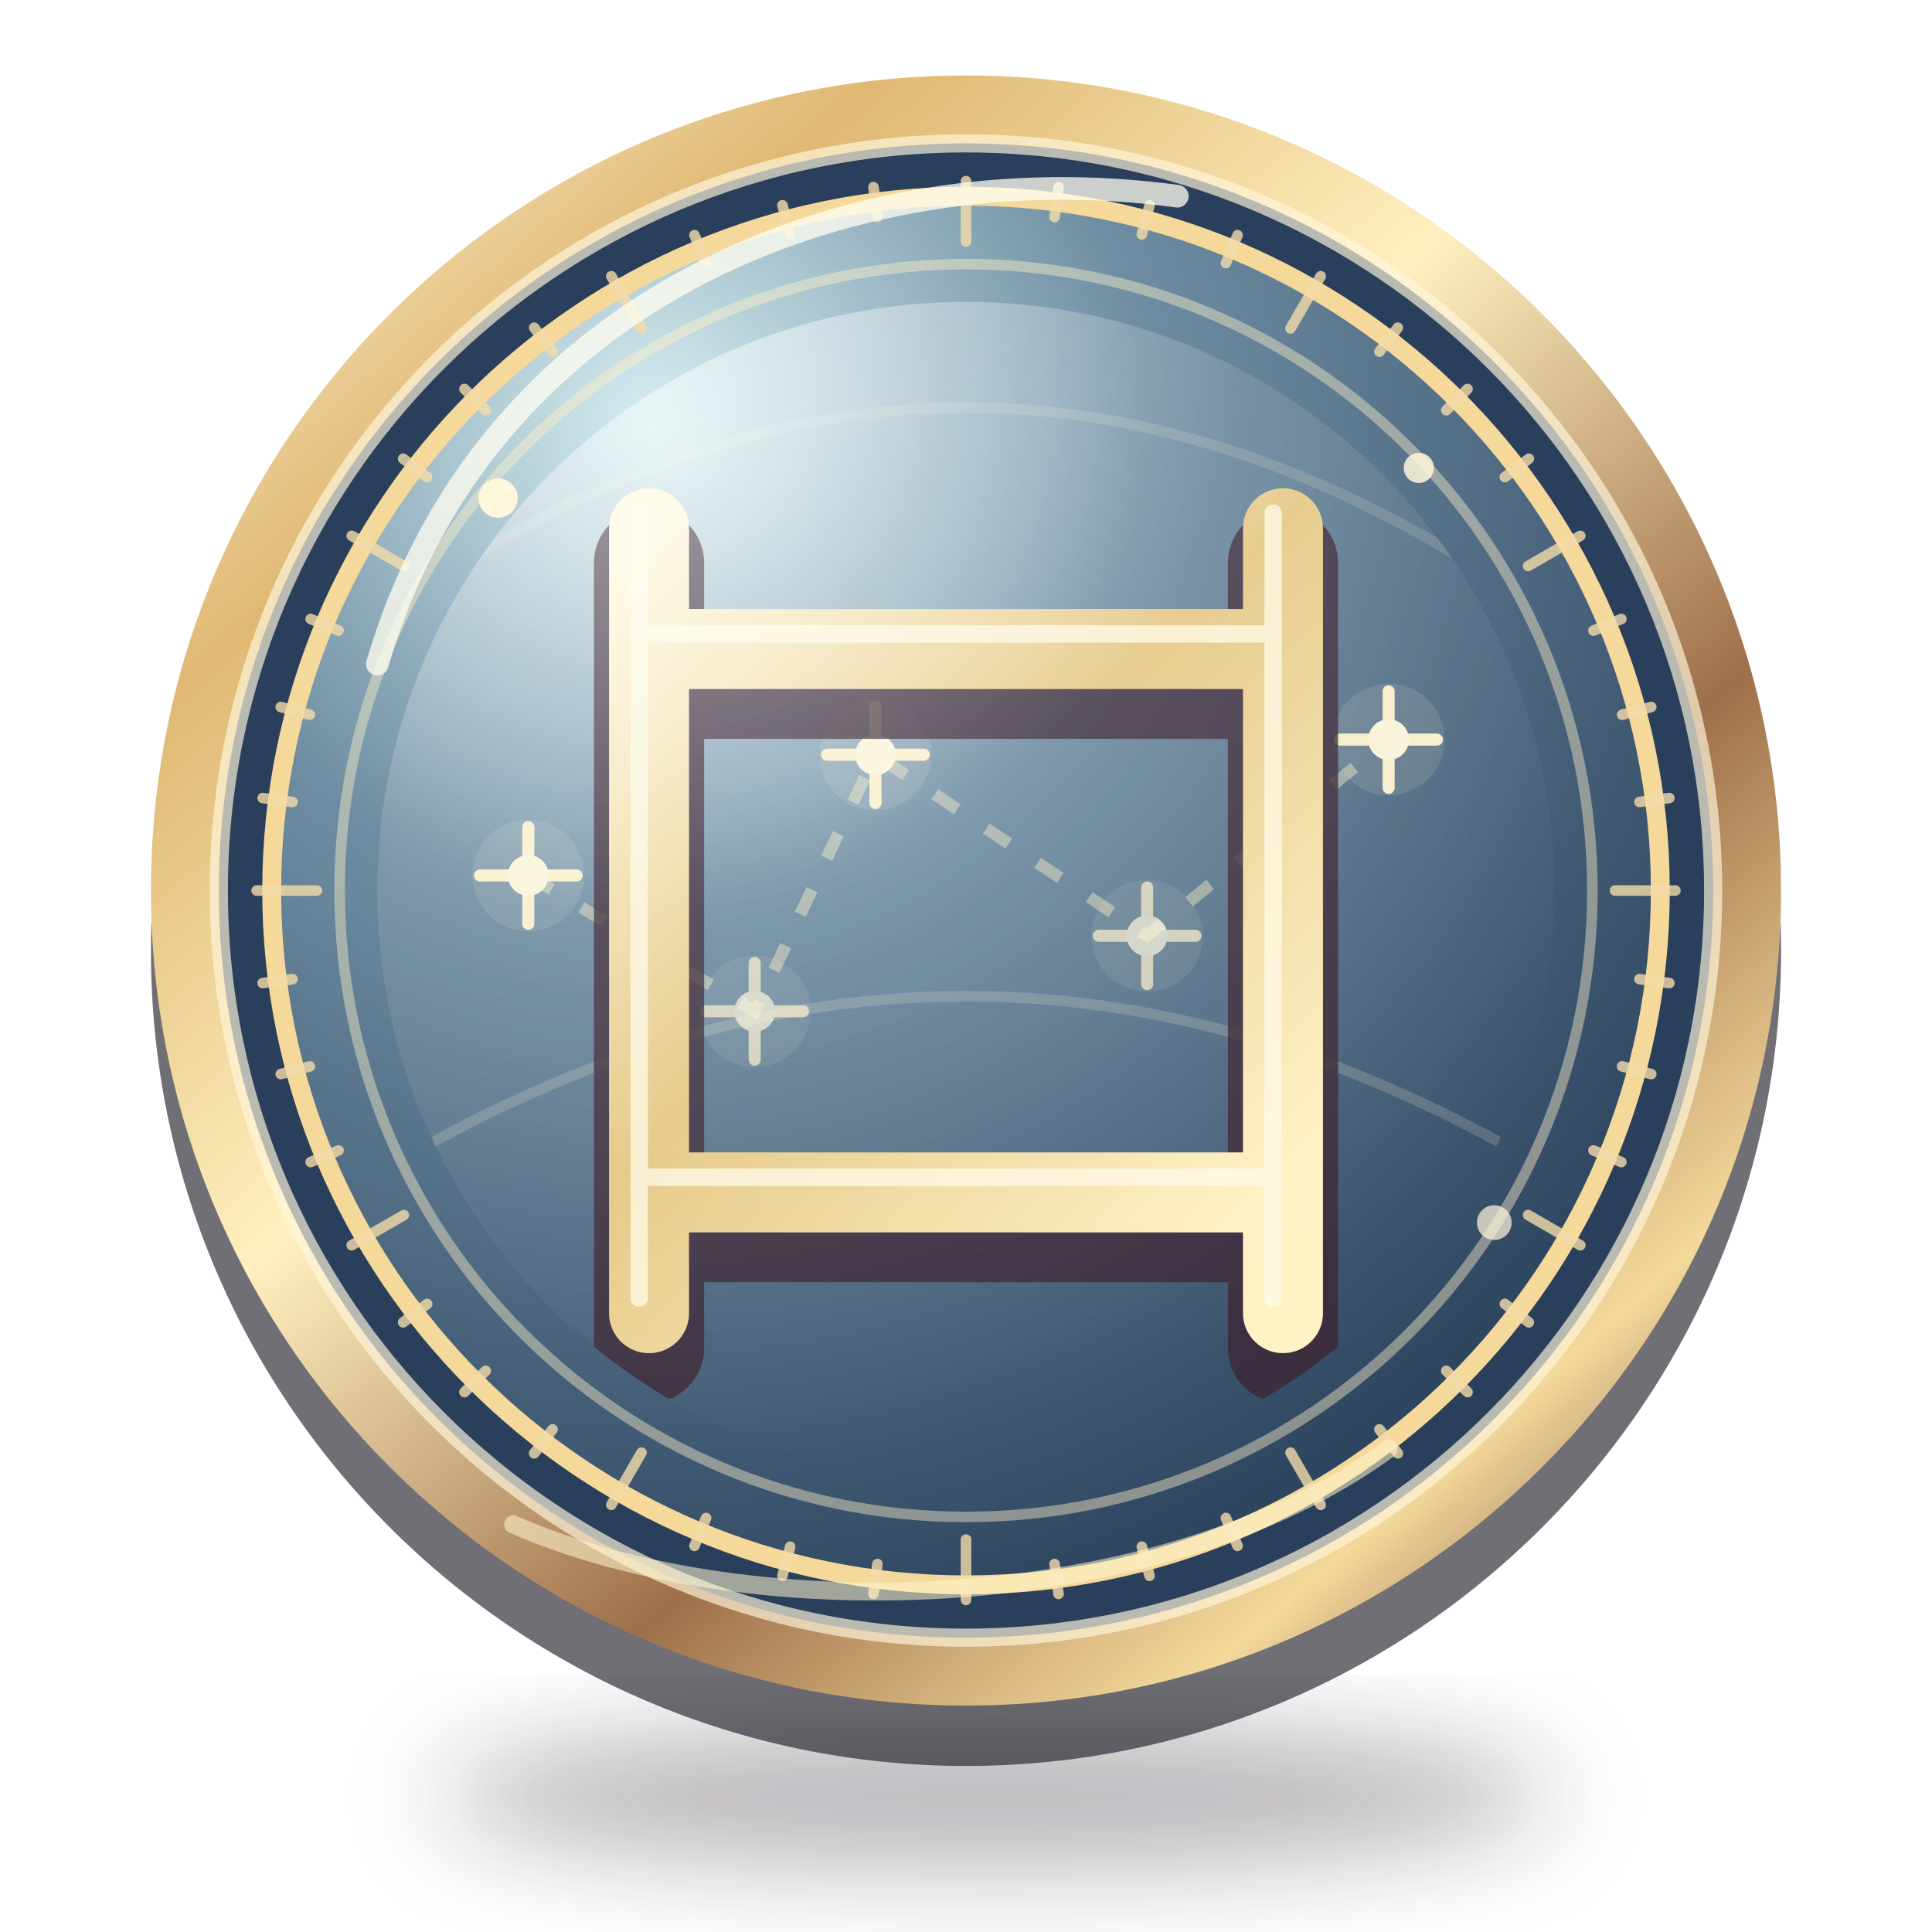
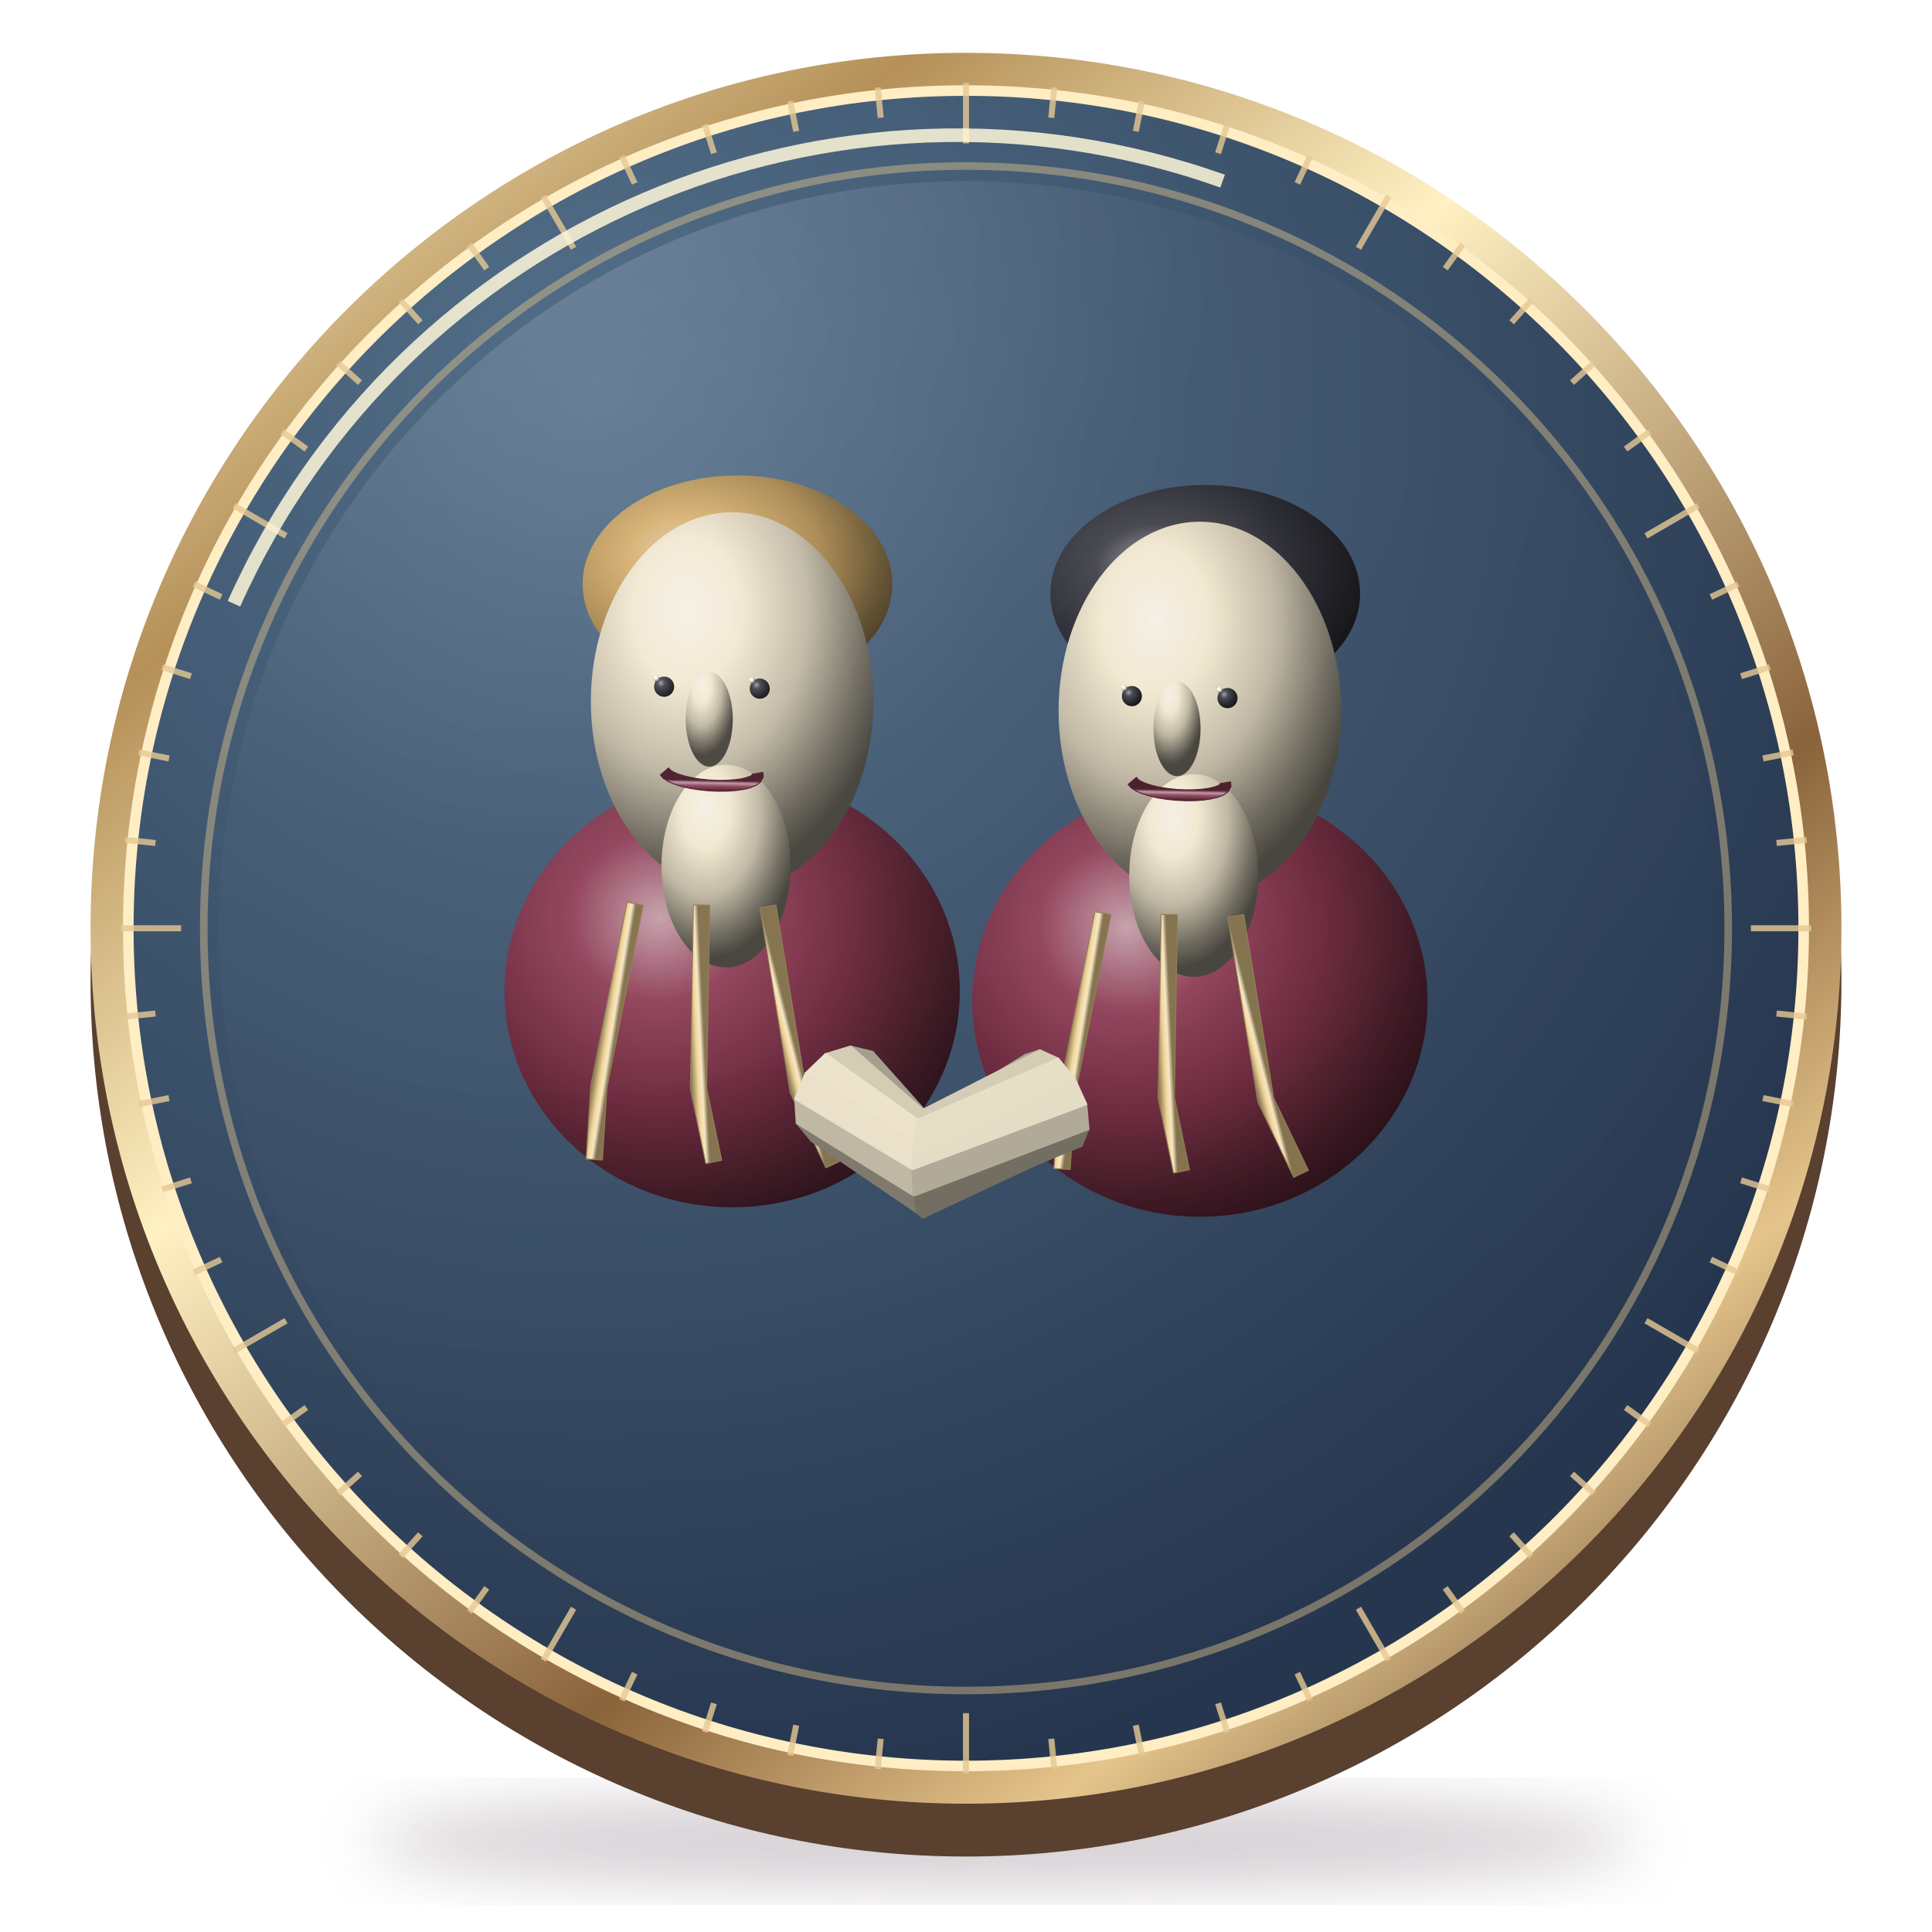
- <svg xmlns="http://www.w3.org/2000/svg" viewBox="0 0 128 128" role="img" aria-labelledby="seal-dvini-title seal-dvini-desc">
+ <svg xmlns="http://www.w3.org/2000/svg" viewBox="0 0 256 256" role="img" aria-labelledby="sculpt-dvini-title">
  <defs>
-     <radialGradient id="seal-dvini-sky" cx=".28" cy=".17" r=".92">
-       <stop stop-color="#d7eef1" />
-       <stop offset=".38" stop-color="#6e8da2" />
-       <stop offset="1" stop-color="#293f5b" />
+     <linearGradient id="sculpt-dvini-metal" x1=".1" y1="0" x2=".9" y2="1">
+       <stop stop-color="#f8e9bb" />
+       <stop offset=".18" stop-color="#b59058" />
+       <stop offset=".38" stop-color="#fff1c3" />
+       <stop offset=".67" stop-color="#8a633b" />
+       <stop offset=".83" stop-color="#e5c58b" />
+       <stop offset="1" stop-color="#5a402f" />
+     </linearGradient>
+     <radialGradient id="sculpt-dvini-face" cx=".28" cy=".18" r=".85">
+       <stop stop-color="#536f89" />
+       <stop offset="1" stop-color="#26364e" />
    </radialGradient>
-     <linearGradient id="seal-dvini-rim" x1=".05" y1=".02" x2=".9" y2="1">
-       <stop stop-color="#fff4d5" />
-       <stop offset=".19" stop-color="#dfb873" />
-       <stop offset=".42" stop-color="#fff0bf" />
-       <stop offset=".67" stop-color="#9e704a" />
-       <stop offset=".86" stop-color="#f4d99b" />
-       <stop offset="1" stop-color="#704437" />
-     </linearGradient>
-     <linearGradient id="seal-dvini-glyph" x1="0" y1="0" x2=".8" y2="1">
-       <stop stop-color="#fff9de" />
-       <stop offset=".48" stop-color="#e4c783" />
-       <stop offset="1" stop-color="#fff2c5" />
-     </linearGradient>
-     <radialGradient id="seal-dvini-shine" cx=".24" cy=".04" r=".92">
-       <stop stop-color="#fff" stop-opacity=".55" />
-       <stop offset=".52" stop-color="#fff" stop-opacity=".11" />
+     <radialGradient id="sculpt-dvini-glass" cx=".22" cy="0" r="1">
+       <stop stop-color="#fff" stop-opacity=".16" />
+       <stop offset=".45" stop-color="#fff" stop-opacity=".025" />
      <stop offset="1" stop-color="#fff" stop-opacity="0" />
    </radialGradient>
-     <filter id="seal-dvini-shadow" x="-.35" y="-.3" width="1.7" height="1.8">
-       <feGaussianBlur stdDeviation="3.2" />
+     <filter id="sculpt-dvini-blur">
+       <feGaussianBlur stdDeviation="4" />
    </filter>
-     <clipPath id="seal-dvini-clip">
-       <circle cx="64" cy="59" r="39" />
-     </clipPath>
  </defs>
-   <ellipse cx="66" cy="119" rx="37" ry="5" fill="#1d1721" opacity=".3" filter="url(#seal-dvini-shadow)" />
-   <circle cx="64" cy="63" r="54" fill="#171721" opacity=".62" />
-   <circle cx="64" cy="59" r="54" fill="url(#seal-dvini-rim)" />
-   <circle cx="64" cy="59" r="49.5" fill="#293f5b" stroke="#fff6db" stroke-opacity=".67" stroke-width="1.2" />
-   <circle cx="64" cy="59" r="46" fill="url(#seal-dvini-sky)" stroke="#f5d99a" stroke-width="1.25" />
-   <circle cx="64" cy="59" r="41.5" fill="none" stroke="#fff3c9" stroke-opacity=".43" stroke-width=".7" />
-   <g fill="none" stroke="#f4dca9" stroke-width=".7" stroke-opacity=".8" stroke-linecap="round">
-     <path d="M64.00 16.00L64.00 12.00" />
-     <path d="M69.87 14.38L70.13 12.40" />
-     <path d="M75.65 15.53L76.16 13.60" />
-     <path d="M81.22 17.43L81.99 15.58" />
-     <path d="M85.50 21.76L87.50 18.30" />
-     <path d="M91.39 23.30L92.61 21.71" />
-     <path d="M95.82 27.18L97.23 25.77" />
-     <path d="M99.70 31.61L101.29 30.39" />
-     <path d="M101.24 37.50L104.70 35.50" />
-     <path d="M105.57 41.78L107.42 41.01" />
-     <path d="M107.47 47.35L109.40 46.84" />
-     <path d="M108.62 53.13L110.60 52.87" />
-     <path d="M107.00 59.00L111.00 59.00" />
-     <path d="M108.62 64.87L110.60 65.13" />
-     <path d="M107.47 70.65L109.40 71.16" />
-     <path d="M105.57 76.22L107.42 76.99" />
-     <path d="M101.24 80.50L104.70 82.50" />
-     <path d="M99.70 86.39L101.29 87.61" />
-     <path d="M95.82 90.82L97.23 92.23" />
-     <path d="M91.39 94.70L92.61 96.29" />
-     <path d="M85.50 96.24L87.50 99.70" />
-     <path d="M81.22 100.57L81.99 102.42" />
-     <path d="M75.65 102.47L76.16 104.40" />
-     <path d="M69.87 103.62L70.13 105.60" />
-     <path d="M64.00 102.00L64.00 106.00" />
-     <path d="M58.13 103.62L57.87 105.60" />
-     <path d="M52.35 102.47L51.84 104.40" />
-     <path d="M46.78 100.57L46.01 102.42" />
-     <path d="M42.50 96.24L40.50 99.70" />
-     <path d="M36.61 94.70L35.39 96.29" />
-     <path d="M32.18 90.82L30.77 92.23" />
-     <path d="M28.30 86.39L26.71 87.61" />
-     <path d="M26.76 80.50L23.30 82.50" />
-     <path d="M22.43 76.22L20.58 76.99" />
-     <path d="M20.53 70.65L18.60 71.16" />
-     <path d="M19.38 64.87L17.40 65.13" />
-     <path d="M21.00 59.00L17.00 59.00" />
-     <path d="M19.38 53.13L17.40 52.87" />
-     <path d="M20.53 47.35L18.60 46.84" />
-     <path d="M22.43 41.78L20.58 41.01" />
-     <path d="M26.76 37.50L23.30 35.50" />
-     <path d="M28.30 31.61L26.71 30.39" />
-     <path d="M32.18 27.18L30.77 25.77" />
-     <path d="M36.61 23.30L35.39 21.71" />
-     <path d="M42.50 21.76L40.50 18.30" />
-     <path d="M46.78 17.43L46.01 15.58" />
-     <path d="M52.35 15.53L51.84 13.60" />
-     <path d="M58.13 14.38L57.87 12.40" />
+   <ellipse cx="133" cy="244" rx="84" ry="7" fill="#493345" opacity=".22" filter="url(#sculpt-dvini-blur)" />
+   <circle cx="128" cy="130" r="116" fill="#59402f" />
+   <circle cx="128" cy="123" r="116" fill="url(#sculpt-dvini-metal)" />
+   <circle cx="128" cy="123" r="111" fill="url(#sculpt-dvini-face)" stroke="#ffedc4" stroke-width="1.4" />
+   <circle cx="128" cy="123" r="101" fill="none" stroke="#dfc18c" stroke-opacity=".45" />
+   <g fill="none" stroke="#e6c994" stroke-width=".8" opacity=".8">
+     <path d="M128.0 19.0L128.0 11.0" />
+     <path d="M139.3 15.6L139.7 11.6" />
+     <path d="M150.5 17.4L151.3 13.4" />
+     <path d="M161.4 20.3L162.6 16.5" />
+     <path d="M171.9 24.3L173.6 20.7" />
+     <path d="M180.0 32.9L184.0 26.0" />
+     <path d="M191.5 35.6L193.8 32.4" />
+     <path d="M200.3 42.7L202.9 39.8" />
+     <path d="M208.3 50.7L211.2 48.1" />
+     <path d="M215.4 59.5L218.6 57.2" />
+     <path d="M218.1 71.0L225.0 67.0" />
+     <path d="M226.7 79.1L230.3 77.4" />
+     <path d="M230.7 89.6L234.5 88.4" />
+     <path d="M233.6 100.5L237.6 99.7" />
+     <path d="M235.4 111.7L239.4 111.3" />
+     <path d="M232.0 123.0L240.0 123.0" />
+     <path d="M235.4 134.3L239.4 134.7" />
+     <path d="M233.6 145.5L237.6 146.3" />
+     <path d="M230.7 156.4L234.5 157.6" />
+     <path d="M226.7 166.9L230.3 168.6" />
+     <path d="M218.1 175.0L225.0 179.0" />
+     <path d="M215.4 186.5L218.6 188.8" />
+     <path d="M208.3 195.3L211.2 197.9" />
+     <path d="M200.3 203.3L202.9 206.2" />
+     <path d="M191.5 210.4L193.8 213.6" />
+     <path d="M180.0 213.1L184.0 220.0" />
+     <path d="M171.9 221.7L173.6 225.3" />
+     <path d="M161.4 225.7L162.6 229.5" />
+     <path d="M150.5 228.6L151.3 232.6" />
+     <path d="M139.3 230.4L139.7 234.4" />
+     <path d="M128.0 227.0L128.0 235.0" />
+     <path d="M116.7 230.4L116.3 234.4" />
+     <path d="M105.5 228.6L104.7 232.6" />
+     <path d="M94.6 225.7L93.4 229.5" />
+     <path d="M84.1 221.7L82.4 225.3" />
+     <path d="M76.0 213.1L72.0 220.0" />
+     <path d="M64.5 210.4L62.2 213.6" />
+     <path d="M55.7 203.3L53.1 206.2" />
+     <path d="M47.7 195.3L44.8 197.9" />
+     <path d="M40.6 186.5L37.4 188.8" />
+     <path d="M37.9 175.0L31.0 179.0" />
+     <path d="M29.3 166.9L25.7 168.6" />
+     <path d="M25.3 156.4L21.5 157.6" />
+     <path d="M22.4 145.5L18.4 146.3" />
+     <path d="M20.6 134.3L16.6 134.7" />
+     <path d="M24.0 123.0L16.0 123.0" />
+     <path d="M20.6 111.7L16.6 111.3" />
+     <path d="M22.4 100.5L18.4 99.7" />
+     <path d="M25.3 89.6L21.5 88.4" />
+     <path d="M29.3 79.1L25.7 77.4" />
+     <path d="M37.9 71.0L31.0 67.0" />
+     <path d="M40.6 59.5L37.4 57.2" />
+     <path d="M47.7 50.7L44.8 48.1" />
+     <path d="M55.7 42.7L53.1 39.8" />
+     <path d="M64.5 35.6L62.2 32.4" />
+     <path d="M76.0 32.9L72.0 26.0" />
+     <path d="M84.1 24.3L82.4 20.7" />
+     <path d="M94.6 20.3L93.4 16.5" />
+     <path d="M105.5 17.4L104.7 13.4" />
+     <path d="M116.7 15.6L116.3 11.6" />
  </g>
-   <g clip-path="url(#seal-dvini-clip)">
-     <path d="M20 81 Q64 51 108 81" fill="none" stroke="#fff5d6" stroke-opacity=".18" stroke-width=".7" />
-     <path d="M28 39 Q64 15 100 39" fill="none" stroke="#fff5d6" stroke-opacity=".15" stroke-width=".7" />
-     <polyline points="35,58 50,67 58,50 76,62 92,49" fill="none" stroke="#fff0c5" stroke-opacity=".42" stroke-width=".8" stroke-dasharray="1.8 2.3" />
-     <g transform="translate(35 58)" opacity=".96">
-       <path d="M0 -3.2V3.2M-3.2 0H3.2" stroke="#fff2cb" stroke-width=".8" stroke-linecap="round" />
-       <circle r="1.35" fill="#fff8dc" />
-       <circle r="3.7" fill="#fff8dc" opacity=".12" />
-     </g>
-     <g transform="translate(50 67)" opacity=".72">
-       <path d="M0 -3.2V3.2M-3.2 0H3.2" stroke="#fff2cb" stroke-width=".8" stroke-linecap="round" />
-       <circle r="1.35" fill="#fff8dc" />
-       <circle r="3.7" fill="#fff8dc" opacity=".12" />
-     </g>
-     <g transform="translate(58 50)" opacity=".96">
-       <path d="M0 -3.2V3.2M-3.2 0H3.2" stroke="#fff2cb" stroke-width=".8" stroke-linecap="round" />
-       <circle r="1.35" fill="#fff8dc" />
-       <circle r="3.7" fill="#fff8dc" opacity=".12" />
-     </g>
-     <g transform="translate(76 62)" opacity=".72">
-       <path d="M0 -3.2V3.2M-3.2 0H3.2" stroke="#fff2cb" stroke-width=".8" stroke-linecap="round" />
-       <circle r="1.35" fill="#fff8dc" />
-       <circle r="3.7" fill="#fff8dc" opacity=".12" />
-     </g>
-     <g transform="translate(92 49)" opacity=".96">
-       <path d="M0 -3.2V3.2M-3.2 0H3.2" stroke="#fff2cb" stroke-width=".8" stroke-linecap="round" />
-       <circle r="1.35" fill="#fff8dc" />
-       <circle r="3.7" fill="#fff8dc" opacity=".12" />
-     </g>
-     <path d="M43 35 V87 M85 35 V87 M43 43 H85 M43 79 H85" transform="translate(0 2.3)" fill="none" stroke="#3c2735" stroke-opacity=".8" stroke-width="7.3" stroke-linecap="round" stroke-linejoin="round" />
-     <path d="M43 35 V87 M85 35 V87 M43 43 H85 M43 79 H85" fill="none" stroke="url(#seal-dvini-glyph)" stroke-width="5.3" stroke-linecap="round" stroke-linejoin="round" />
-     <path d="M43 35 V87 M85 35 V87 M43 43 H85 M43 79 H85" transform="translate(-.65 -1)" fill="none" stroke="#fffbe7" stroke-opacity=".76" stroke-width="1.15" stroke-linecap="round" stroke-linejoin="round" />
-     <circle cx="64" cy="59" r="43" fill="url(#seal-dvini-shine)" />
+   <g>
+     <defs>
+       <radialGradient id="dvini-surface-0" gradientUnits="userSpaceOnUse" cx="87.36" cy="121.02" r="44.65" gradientTransform="translate(0 6.595264) scale(1 0.9497809)">
+         <stop stop-color="#c6a1ac" />
+         <stop offset=".26" stop-color="#92445c" />
+         <stop offset=".58" stop-color="#6c293d" />
+         <stop offset=".85" stop-color="#3e1823" />
+         <stop offset="1" stop-color="#280f17" />
+       </radialGradient>
+       <radialGradient id="dvini-surface-1" gradientUnits="userSpaceOnUse" cx="93.47" cy="109.93" r="12.65" gradientTransform="translate(0 -65.55191) scale(1 1.57121)">
+         <stop stop-color="#f5f0e5" />
+         <stop offset=".26" stop-color="#f2e8d1" />
+         <stop offset=".58" stop-color="#bfb7a3" />
+         <stop offset=".85" stop-color="#6e695e" />
+         <stop offset="1" stop-color="#46433c" />
+       </radialGradient>
+       <radialGradient id="dvini-surface-2" gradientUnits="userSpaceOnUse" cx="91.02" cy="83.91" r="27.71" gradientTransform="translate(0 -31.43835) scale(1 1.338317)">
+         <stop stop-color="#f5f0e5" />
+         <stop offset=".26" stop-color="#f2e8d1" />
+         <stop offset=".58" stop-color="#bfb7a3" />
+         <stop offset=".85" stop-color="#6e695e" />
+         <stop offset="1" stop-color="#46433c" />
+       </radialGradient>
+       <radialGradient id="dvini-surface-3" gradientUnits="userSpaceOnUse" cx="91.16" cy="72.21" r="30.36" gradientTransform="translate(0 23.09569) scale(1 0.7015731)">
+         <stop stop-color="#e7d4b4" />
+         <stop offset=".26" stop-color="#d4ad6c" />
+         <stop offset=".58" stop-color="#a6844b" />
+         <stop offset=".85" stop-color="#5f4c2b" />
+         <stop offset="1" stop-color="#3d301c" />
+       </radialGradient>
+       <radialGradient id="dvini-surface-4" gradientUnits="userSpaceOnUse" cx="92.98" cy="93.06" r="4.62" gradientTransform="translate(0 -96.08605) scale(1 2.008123)">
+         <stop stop-color="#f5f0e5" />
+         <stop offset=".26" stop-color="#f2e8d1" />
+         <stop offset=".58" stop-color="#bfb7a3" />
+         <stop offset=".85" stop-color="#6e695e" />
+         <stop offset="1" stop-color="#46433c" />
+       </radialGradient>
+       <radialGradient id="dvini-surface-5" gradientUnits="userSpaceOnUse" cx="87.58" cy="90.51" r="1.97" gradientTransform="translate(0 -0.97036) scale(1 1.010665)">
+         <stop stop-color="#a2a2a6" />
+         <stop offset=".26" stop-color="#46464f" />
+         <stop offset=".58" stop-color="#2b2b33" />
+         <stop offset=".85" stop-color="#18181d" />
+         <stop offset="1" stop-color="#101013" />
+       </radialGradient>
+       <radialGradient id="dvini-surface-6" gradientUnits="userSpaceOnUse" cx="86.87" cy="89.76" r="0.59" gradientTransform="translate(0 -0.8781228) scale(1 1.009767)">
+         <stop stop-color="#fffbf0" />
+         <stop offset=".26" stop-color="#ffffe7" />
+         <stop offset=".58" stop-color="#d1cbb6" />
+         <stop offset=".85" stop-color="#787468" />
+         <stop offset="1" stop-color="#4d4a43" />
+       </radialGradient>
+       <radialGradient id="dvini-surface-7" gradientUnits="userSpaceOnUse" cx="100.24" cy="90.76" r="1.97" gradientTransform="translate(0 -0.973094) scale(1 1.010665)">
+         <stop stop-color="#a2a2a6" />
+         <stop offset=".26" stop-color="#46464f" />
+         <stop offset=".58" stop-color="#2b2b33" />
+         <stop offset=".85" stop-color="#18181d" />
+         <stop offset="1" stop-color="#101013" />
+       </radialGradient>
+       <radialGradient id="dvini-surface-8" gradientUnits="userSpaceOnUse" cx="99.53" cy="90.02" r="0.59" gradientTransform="translate(0 -0.8806267) scale(1 1.009767)">
+         <stop stop-color="#fffbf0" />
+         <stop offset=".26" stop-color="#ffffe7" />
+         <stop offset=".58" stop-color="#d1cbb6" />
+         <stop offset=".85" stop-color="#787468" />
+         <stop offset="1" stop-color="#4d4a43" />
+       </radialGradient>
+       <radialGradient id="dvini-surface-9" gradientUnits="userSpaceOnUse" cx="149.34" cy="122.27" r="44.65" gradientTransform="translate(0 6.658253) scale(1 0.9497809)">
+         <stop stop-color="#c6a1ac" />
+         <stop offset=".26" stop-color="#92445c" />
+         <stop offset=".58" stop-color="#6c293d" />
+         <stop offset=".85" stop-color="#3e1823" />
+         <stop offset="1" stop-color="#280f17" />
+       </radialGradient>
+       <radialGradient id="dvini-surface-10" gradientUnits="userSpaceOnUse" cx="155.44" cy="111.18" r="12.65" gradientTransform="translate(0 -66.26838) scale(1 1.57121)">
+         <stop stop-color="#f5f0e5" />
+         <stop offset=".26" stop-color="#f2e8d1" />
+         <stop offset=".58" stop-color="#bfb7a3" />
+         <stop offset=".85" stop-color="#6e695e" />
+         <stop offset="1" stop-color="#46433c" />
+       </radialGradient>
+       <radialGradient id="dvini-surface-11" gradientUnits="userSpaceOnUse" cx="153.00" cy="85.16" r="27.71" gradientTransform="translate(0 -31.8627) scale(1 1.338317)">
+         <stop stop-color="#f5f0e5" />
+         <stop offset=".26" stop-color="#f2e8d1" />
+         <stop offset=".58" stop-color="#bfb7a3" />
+         <stop offset=".85" stop-color="#6e695e" />
+         <stop offset="1" stop-color="#46433c" />
+       </radialGradient>
+       <radialGradient id="dvini-surface-12" gradientUnits="userSpaceOnUse" cx="153.14" cy="73.46" r="30.36" gradientTransform="translate(0 23.47001) scale(1 0.7015731)">
+         <stop stop-color="#a2a2a6" />
+         <stop offset=".26" stop-color="#46464f" />
+         <stop offset=".58" stop-color="#2b2b33" />
+         <stop offset=".85" stop-color="#18181d" />
+         <stop offset="1" stop-color="#101013" />
+       </radialGradient>
+       <radialGradient id="dvini-surface-13" gradientUnits="userSpaceOnUse" cx="154.96" cy="94.31" r="4.62" gradientTransform="translate(0 -97.35053) scale(1 2.008123)">
+         <stop stop-color="#f5f0e5" />
+         <stop offset=".26" stop-color="#f2e8d1" />
+         <stop offset=".58" stop-color="#bfb7a3" />
+         <stop offset=".85" stop-color="#6e695e" />
+         <stop offset="1" stop-color="#46433c" />
+       </radialGradient>
+       <radialGradient id="dvini-surface-14" gradientUnits="userSpaceOnUse" cx="149.56" cy="91.76" r="1.97" gradientTransform="translate(0 -0.9837365) scale(1 1.010665)">
+         <stop stop-color="#a2a2a6" />
+         <stop offset=".26" stop-color="#46464f" />
+         <stop offset=".58" stop-color="#2b2b33" />
+         <stop offset=".85" stop-color="#18181d" />
+         <stop offset="1" stop-color="#101013" />
+       </radialGradient>
+       <radialGradient id="dvini-surface-15" gradientUnits="userSpaceOnUse" cx="148.85" cy="91.02" r="0.59" gradientTransform="translate(0 -0.8903735) scale(1 1.009767)">
+         <stop stop-color="#fffbf0" />
+         <stop offset=".26" stop-color="#ffffe7" />
+         <stop offset=".58" stop-color="#d1cbb6" />
+         <stop offset=".85" stop-color="#787468" />
+         <stop offset="1" stop-color="#4d4a43" />
+       </radialGradient>
+       <radialGradient id="dvini-surface-16" gradientUnits="userSpaceOnUse" cx="162.22" cy="92.02" r="1.97" gradientTransform="translate(0 -0.9864705) scale(1 1.010665)">
+         <stop stop-color="#a2a2a6" />
+         <stop offset=".26" stop-color="#46464f" />
+         <stop offset=".58" stop-color="#2b2b33" />
+         <stop offset=".85" stop-color="#18181d" />
+         <stop offset="1" stop-color="#101013" />
+       </radialGradient>
+       <radialGradient id="dvini-surface-17" gradientUnits="userSpaceOnUse" cx="161.51" cy="91.27" r="0.59" gradientTransform="translate(0 -0.8928774) scale(1 1.009767)">
+         <stop stop-color="#fffbf0" />
+         <stop offset=".26" stop-color="#ffffe7" />
+         <stop offset=".58" stop-color="#d1cbb6" />
+         <stop offset=".85" stop-color="#787468" />
+         <stop offset="1" stop-color="#4d4a43" />
+       </radialGradient>
+       <linearGradient id="dvini-tube-0" gradientUnits="userSpaceOnUse" x1="95.137" y1="103.408" x2="95.108" y2="104.844">
+         <stop stop-color="#491c29" />
+         <stop offset=".25" stop-color="#c299a5" />
+         <stop offset=".50" stop-color="#934b61" />
+         <stop offset="1" stop-color="#421926" />
+       </linearGradient>
+       <linearGradient id="dvini-tube-1" gradientUnits="userSpaceOnUse" x1="80.42" y1="144.146" x2="78.293" y2="143.806">
+         <stop stop-color="#83724c" />
+         <stop offset=".25" stop-color="#f7e7c5" />
+         <stop offset=".50" stop-color="#f1d599" />
+         <stop offset="1" stop-color="#786846" />
+       </linearGradient>
+       <linearGradient id="dvini-tube-2" gradientUnits="userSpaceOnUse" x1="93.628" y1="144.191" x2="91.476" y2="144.294">
+         <stop stop-color="#83724c" />
+         <stop offset=".25" stop-color="#f7e7c5" />
+         <stop offset=".50" stop-color="#f1d599" />
+         <stop offset="1" stop-color="#786846" />
+       </linearGradient>
+       <linearGradient id="dvini-tube-3" gradientUnits="userSpaceOnUse" x1="106.792" y1="144.245" x2="104.704" y2="144.774">
+         <stop stop-color="#83724c" />
+         <stop offset=".25" stop-color="#f7e7c5" />
+         <stop offset=".50" stop-color="#f1d599" />
+         <stop offset="1" stop-color="#786846" />
+       </linearGradient>
+       <linearGradient id="dvini-tube-4" gradientUnits="userSpaceOnUse" x1="157.116" y1="104.663" x2="157.087" y2="106.099">
+         <stop stop-color="#491c29" />
+         <stop offset=".25" stop-color="#c299a5" />
+         <stop offset=".50" stop-color="#934b61" />
+         <stop offset="1" stop-color="#421926" />
+       </linearGradient>
+       <linearGradient id="dvini-tube-5" gradientUnits="userSpaceOnUse" x1="142.4" y1="145.4" x2="140.272" y2="145.06">
+         <stop stop-color="#83724c" />
+         <stop offset=".25" stop-color="#f7e7c5" />
+         <stop offset=".50" stop-color="#f1d599" />
+         <stop offset="1" stop-color="#786846" />
+       </linearGradient>
+       <linearGradient id="dvini-tube-6" gradientUnits="userSpaceOnUse" x1="155.607" y1="145.446" x2="153.456" y2="145.548">
+         <stop stop-color="#83724c" />
+         <stop offset=".25" stop-color="#f7e7c5" />
+         <stop offset=".50" stop-color="#f1d599" />
+         <stop offset="1" stop-color="#786846" />
+       </linearGradient>
+       <linearGradient id="dvini-tube-7" gradientUnits="userSpaceOnUse" x1="168.771" y1="145.499" x2="166.683" y2="146.029">
+         <stop stop-color="#83724c" />
+         <stop offset=".25" stop-color="#f7e7c5" />
+         <stop offset=".50" stop-color="#f1d599" />
+         <stop offset="1" stop-color="#786846" />
+       </linearGradient>
+     </defs>
+     <ellipse cx="97.01" cy="131.33" rx="30.17" ry="28.65" fill="url(#dvini-surface-0)" />
+     <ellipse cx="97.72" cy="77.39" rx="20.52" ry="14.39" fill="url(#dvini-surface-3)" />
+     <ellipse cx="97.01" cy="92.93" rx="18.72" ry="25.05" fill="url(#dvini-surface-2)" />
+     <ellipse cx="96.20" cy="114.76" rx="8.55" ry="13.43" fill="url(#dvini-surface-1)" />
+     <ellipse cx="158.99" cy="132.58" rx="30.17" ry="28.65" fill="url(#dvini-surface-9)" />
+     <path d="M88.60 101.75L88.81 102.02L89.21 102.28L89.85 102.56L90.69 102.82L91.68 103.05L92.79 103.23L93.96 103.35L95.14 103.41L96.28 103.40L97.33 103.32L98.25 103.19L98.99 103.01L99.50 102.80L99.73 102.65L99.72 102.69L99.66 102.59L101.08 102.35L101.14 102.94L100.77 103.63L100.17 104.07L99.43 104.38L98.53 104.60L97.49 104.75L96.33 104.83L95.11 104.84L93.85 104.78L92.60 104.65L91.41 104.46L90.31 104.21L89.35 103.90L88.53 103.54L87.88 103.12L87.50 102.68Z" fill="url(#dvini-tube-0)" stroke="#4f1e2d" stroke-width=".13" stroke-linejoin="round" />
+     <ellipse cx="159.70" cy="78.65" rx="20.52" ry="14.39" fill="url(#dvini-surface-12)" />
+     <path d="M85.22 119.96L80.42 144.15L79.82 153.71L77.67 153.57L78.29 143.81L83.10 119.54Z" fill="url(#dvini-tube-1)" stroke="#8f7c53" stroke-width=".13" stroke-linejoin="round" />
+     <ellipse cx="88.00" cy="90.99" rx="1.33" ry="1.34" fill="url(#dvini-surface-5)" />
+     <ellipse cx="158.99" cy="94.18" rx="18.72" ry="25.05" fill="url(#dvini-surface-11)" />
+     <ellipse cx="86.99" cy="89.91" rx="0.40" ry="0.40" fill="url(#dvini-surface-6)" />
+     <path d="M94.03 119.95L93.63 144.19L95.63 153.74L93.52 154.18L91.48 144.29L91.88 119.91Z" fill="url(#dvini-tube-2)" stroke="#8f7c53" stroke-width=".13" stroke-linejoin="round" />
+     <ellipse cx="158.18" cy="116.01" rx="8.55" ry="13.43" fill="url(#dvini-surface-10)" />
+     <ellipse cx="100.67" cy="91.25" rx="1.33" ry="1.34" fill="url(#dvini-surface-7)" />
+     <ellipse cx="93.98" cy="95.31" rx="3.12" ry="6.27" fill="url(#dvini-surface-4)" />
+     <ellipse cx="99.66" cy="90.16" rx="0.40" ry="0.40" fill="url(#dvini-surface-8)" />
+     <path d="M102.82 119.93L106.79 144.25L111.39 153.82L109.44 154.75L104.70 144.77L100.69 120.28Z" fill="url(#dvini-tube-3)" stroke="#8f7c53" stroke-width=".13" stroke-linejoin="round" />
+     <polygon fill="#706b60" stroke="#706b60" stroke-width=".32" stroke-linejoin="round" points="107.5,151.1 121.6,160.7 122.3,161.3 110.5,151.8" />
+     <polygon fill="#a49d8c" stroke="#a49d8c" stroke-width=".32" stroke-linejoin="round" points="115.6,139.4 123.0,147.7 122.3,147.1 112.7,138.7" />
+     <polygon fill="#7d786b" stroke="#7d786b" stroke-width=".32" stroke-linejoin="round" points="105.6,148.8 121.1,158.4 121.6,160.7 107.5,151.1" />
+     <polygon fill="#aba392" stroke="#aba392" stroke-width=".32" stroke-linejoin="round" points="123.0,147.7 135.9,139.8 137.8,139.2 122.3,147.1" />
+     <polygon fill="#d4cbb5" stroke="#d4cbb5" stroke-width=".32" stroke-linejoin="round" points="112.7,138.7 122.3,147.1 121.6,148.4 109.4,139.7" />
+     <polygon fill="#706b60" stroke="#706b60" stroke-width=".32" stroke-linejoin="round" points="121.6,160.7 143.3,151.8 141.3,152.4 122.3,161.3" />
+     <path d="M150.58 103.01L150.79 103.27L151.19 103.53L151.83 103.81L152.67 104.08L153.66 104.31L154.77 104.49L155.94 104.61L157.12 104.66L158.26 104.65L159.31 104.58L160.23 104.44L160.97 104.26L161.48 104.06L161.71 103.90L161.70 103.94L161.64 103.84L163.06 103.60L163.11 104.19L162.75 104.89L162.15 105.33L161.41 105.63L160.51 105.85L159.46 106.01L158.31 106.09L157.09 106.10L155.83 106.04L154.58 105.91L153.39 105.72L152.29 105.46L151.33 105.16L150.51 104.80L149.86 104.37L149.48 103.94Z" fill="url(#dvini-tube-4)" stroke="#4f1e2d" stroke-width=".13" stroke-linejoin="round" />
+     <path d="M147.20 121.21L142.40 145.40L141.80 154.96L139.65 154.83L140.27 145.06L145.08 120.80Z" fill="url(#dvini-tube-5)" stroke="#8f7c53" stroke-width=".13" stroke-linejoin="round" />
+     <polygon fill="#bfb7a3" stroke="#bfb7a3" stroke-width=".32" stroke-linejoin="round" points="105.4,145.6 120.9,154.9 121.1,158.4 105.6,148.8" />
+     <polygon fill="#ede3ca" stroke="#ede3ca" stroke-width=".32" stroke-linejoin="round" points="109.4,139.7 121.6,148.4 121.1,151.2 106.8,142.2" />
+     <polygon fill="#ebe1c9" stroke="#ebe1c9" stroke-width=".32" stroke-linejoin="round" points="106.8,142.2 121.1,151.2 120.9,154.9 105.4,145.6" />
+     <ellipse cx="149.98" cy="92.24" rx="1.33" ry="1.34" fill="url(#dvini-surface-14)" />
+     <polygon fill="#d4cbb5" stroke="#d4cbb5" stroke-width=".32" stroke-linejoin="round" points="122.3,147.1 137.8,139.2 140.2,140.3 121.6,148.4" />
+     <ellipse cx="148.97" cy="91.16" rx="0.40" ry="0.40" fill="url(#dvini-surface-15)" />
+     <polygon fill="#716c60" stroke="#716c60" stroke-width=".32" stroke-linejoin="round" points="121.1,158.4 144.2,149.6 143.3,151.8 121.6,160.7" />
+     <path d="M156.01 121.20L155.61 145.45L157.61 155.00L155.50 155.44L153.46 145.55L153.86 121.17Z" fill="url(#dvini-tube-6)" stroke="#8f7c53" stroke-width=".13" stroke-linejoin="round" />
+     <ellipse cx="162.65" cy="92.50" rx="1.33" ry="1.34" fill="url(#dvini-surface-16)" />
+     <ellipse cx="155.96" cy="96.57" rx="3.12" ry="6.27" fill="url(#dvini-surface-13)" />
+     <polygon fill="#e7ddc5" stroke="#e7ddc5" stroke-width=".32" stroke-linejoin="round" points="121.6,148.4 140.2,140.3 142.4,143.0 121.1,151.2" />
+     <polygon fill="#b1a997" stroke="#b1a997" stroke-width=".32" stroke-linejoin="round" points="120.9,154.9 143.9,146.3 144.2,149.6 121.1,158.4" />
+     <ellipse cx="161.64" cy="91.42" rx="0.40" ry="0.40" fill="url(#dvini-surface-17)" />
+     <polygon fill="#e5dcc5" stroke="#e5dcc5" stroke-width=".32" stroke-linejoin="round" points="121.1,151.2 142.4,143.0 143.9,146.3 120.9,154.9" />
+     <path d="M164.80 121.19L168.77 145.50L173.36 155.07L171.42 156.00L166.68 146.03L162.67 121.54Z" fill="url(#dvini-tube-7)" stroke="#8f7c53" stroke-width=".13" stroke-linejoin="round" />
  </g>
-   <path d="M25 44C32 20 56 10 78 13" fill="none" stroke="#fffdf1" stroke-opacity=".76" stroke-width="1.5" stroke-linecap="round" />
-   <path d="M34 101C50 108 77 107 92 96" fill="none" stroke="#fff4ce" stroke-opacity=".56" stroke-width="1.2" stroke-linecap="round" />
-   <circle cx="33" cy="33" r="1.3" fill="#fff7db" />
-   <circle cx="94" cy="31" r="1" fill="#fff7db" opacity=".85" />
-   <circle cx="99" cy="81" r="1.15" fill="#fff7db" opacity=".72" />
+   <circle cx="128" cy="123" r="99" fill="url(#sculpt-dvini-glass)" />
+   <path d="M31 80A105 105 0 0 1 162 24" fill="none" stroke="#fff8d9" stroke-width="1.8" opacity=".85" />
</svg>
